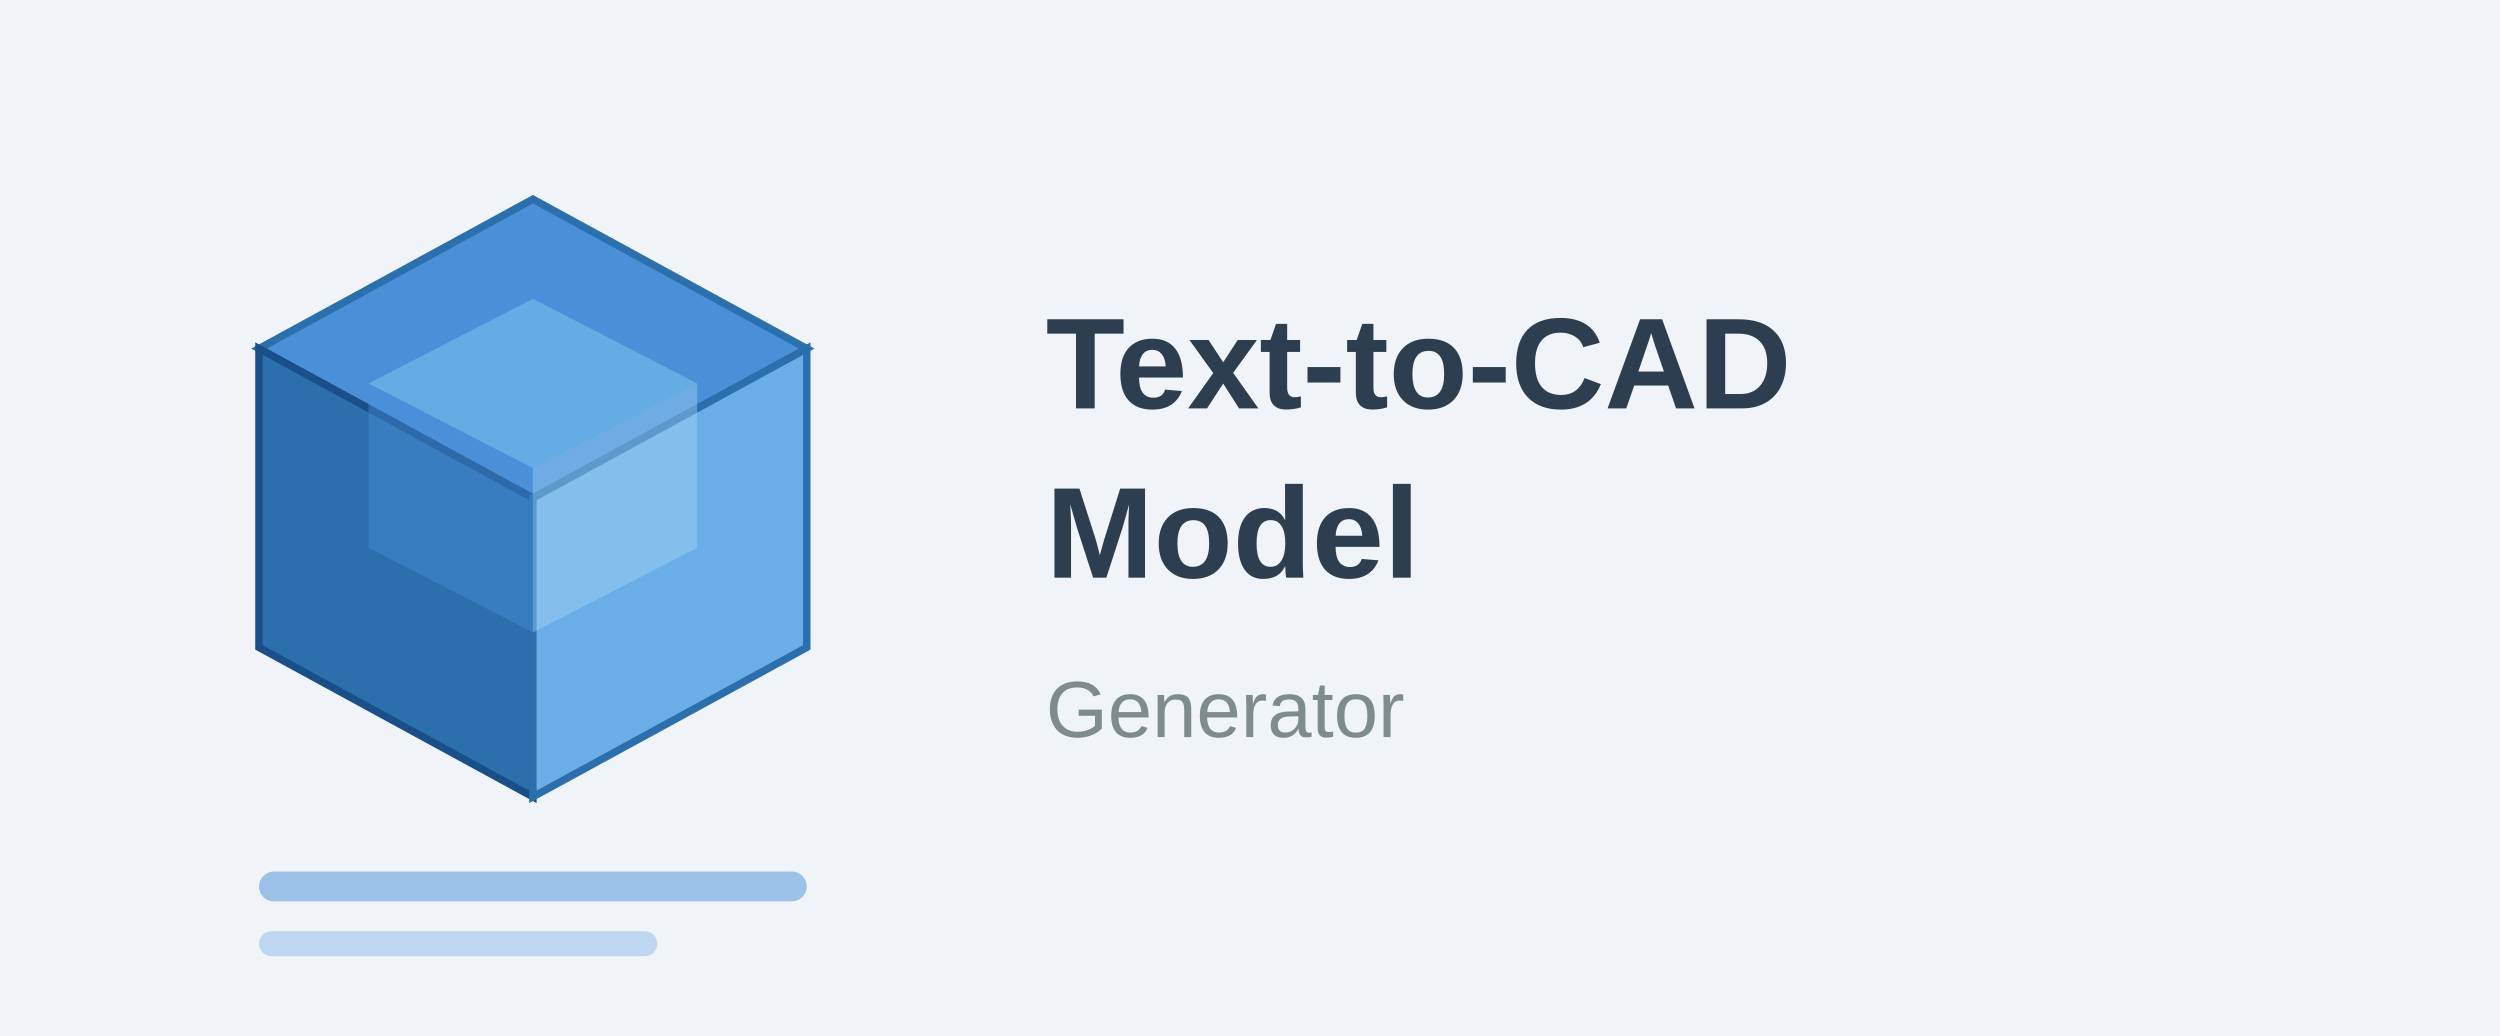
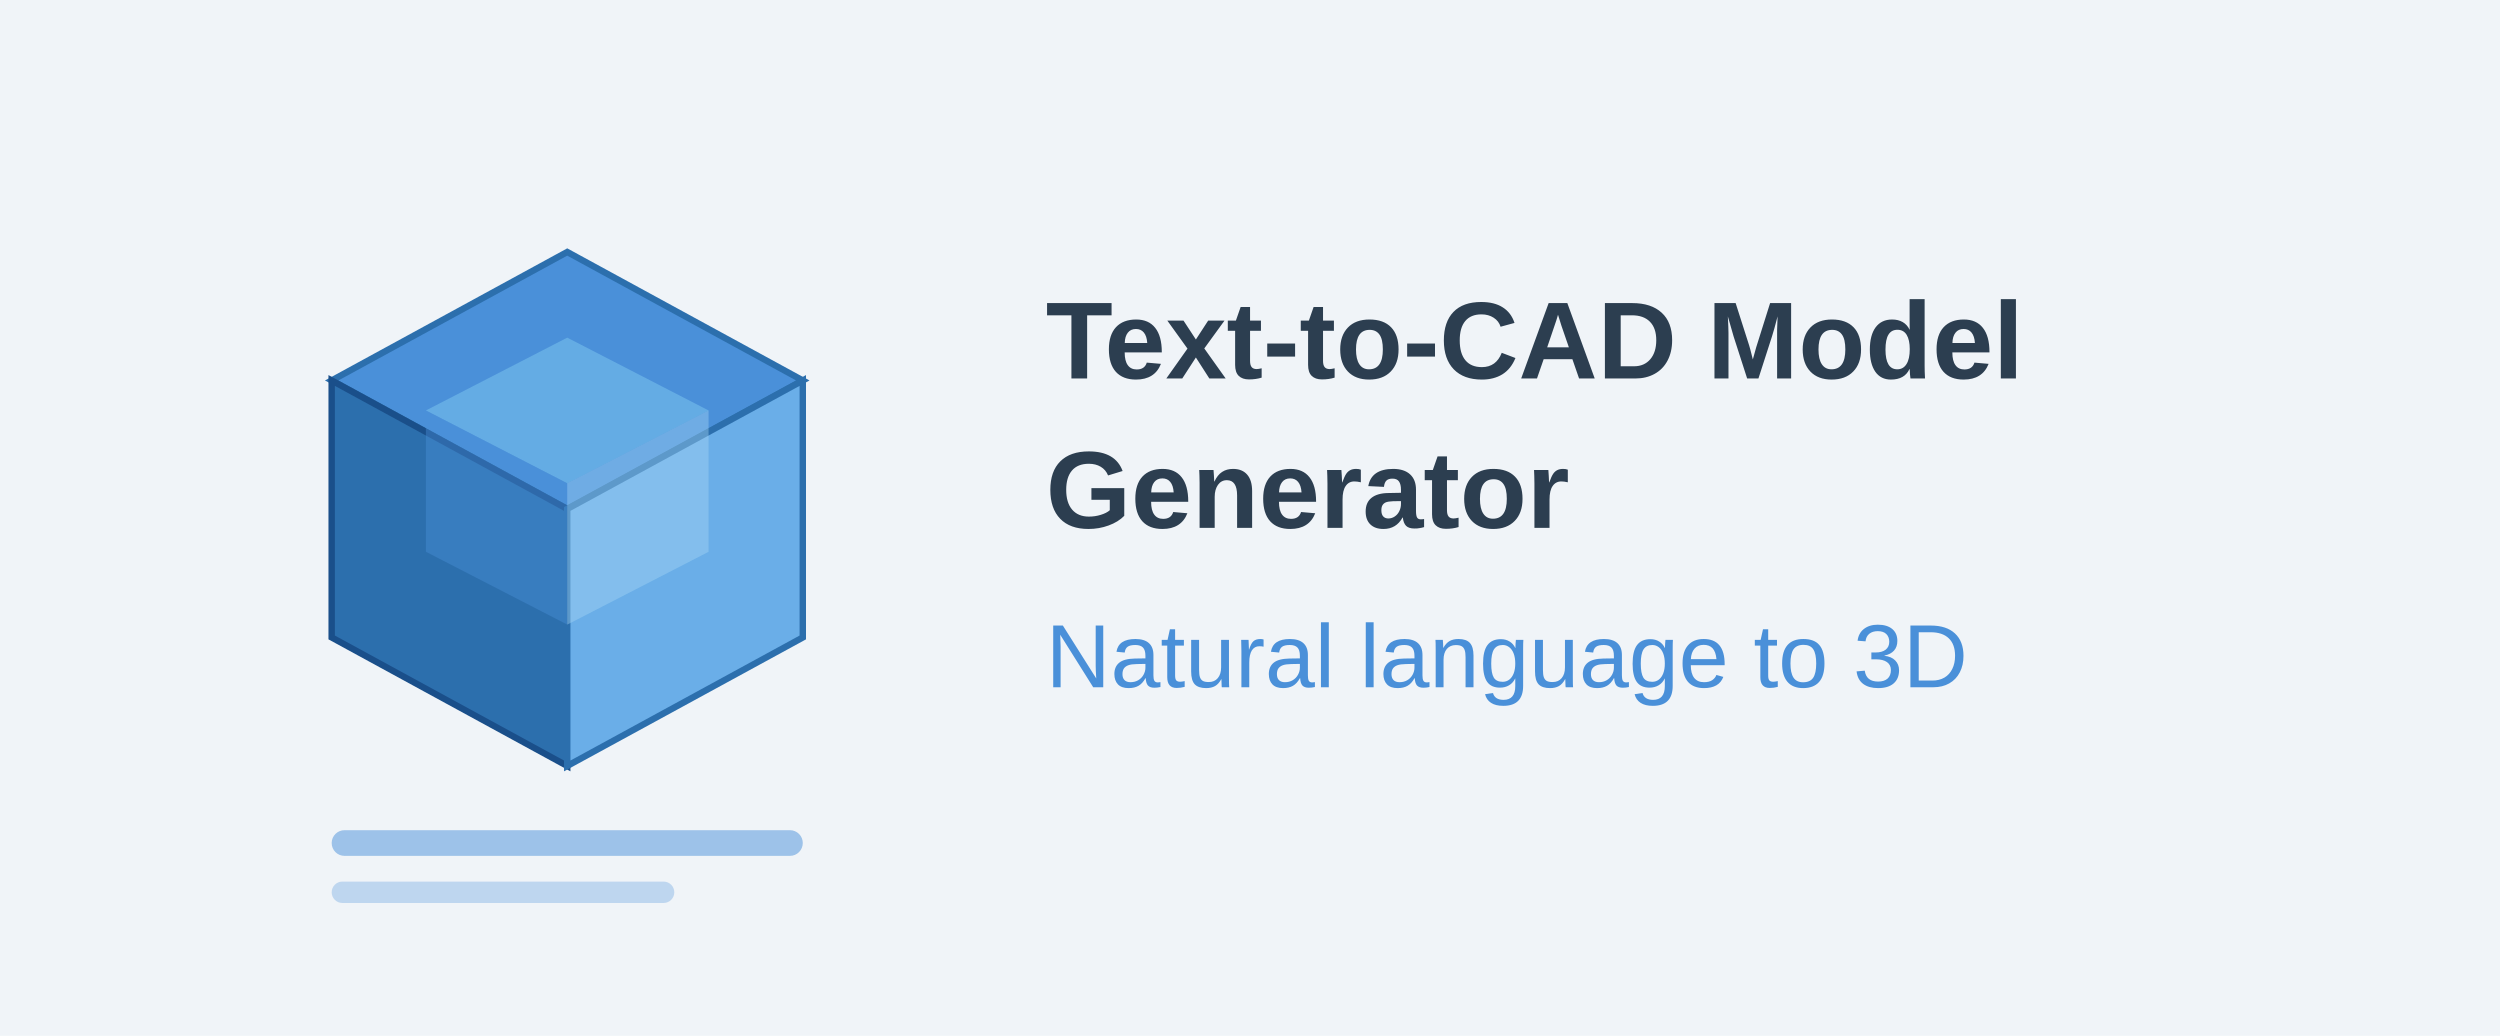
<svg xmlns="http://www.w3.org/2000/svg" width="502" height="208" viewBox="0 0 502 208">
  <rect width="502" height="208" fill="#f0f4f8" />
-   <g transform="translate(42, 30)">
+   <g transform="translate(58, 42) scale(0.86)">
    <polygon points="65,10 120,40 65,70 10,40" fill="#4A90D9" stroke="#2c6fad" stroke-width="1.5" />
    <polygon points="10,40 65,70 65,130 10,100" fill="#2c6fad" stroke="#1a4f8a" stroke-width="1.5" />
    <polygon points="65,70 120,40 120,100 65,130" fill="#6aaee8" stroke="#2c6fad" stroke-width="1.5" />
    <polygon points="65,30 98,47 65,64 32,47" fill="#7ec8f0" opacity="0.5" />
    <polygon points="32,47 65,64 65,97 32,80" fill="#4A90D9" opacity="0.4" />
    <polygon points="65,64 98,47 98,80 65,97" fill="#a8d8f4" opacity="0.4" />
    <rect x="10" y="145" width="110" height="6" rx="3" fill="#4A90D9" opacity="0.5" />
    <rect x="10" y="157" width="80" height="5" rx="2.5" fill="#4A90D9" opacity="0.3" />
  </g>
-   <text x="210" y="82" font-family="Poppins, Arial, sans-serif" font-weight="700" font-size="26" fill="#2c3e50">Text-to-CAD</text>
-   <text x="210" y="116" font-family="Poppins, Arial, sans-serif" font-weight="700" font-size="26" fill="#2c3e50">Model</text>
-   <text x="210" y="148" font-family="Poppins, Arial, sans-serif" font-weight="400" font-size="16" fill="#7f8c8d">Generator</text>
+   <text x="210" y="76" font-family="Poppins, Arial, sans-serif" font-weight="700" font-size="22" fill="#2c3e50">Text-to-CAD Model</text>
+   <text x="210" y="106" font-family="Poppins, Arial, sans-serif" font-weight="700" font-size="22" fill="#2c3e50">Generator</text>
+   <text x="210" y="138" font-family="Poppins, Arial, sans-serif" font-weight="400" font-size="18" fill="#4A90D9">Natural language to 3D</text>
</svg>
